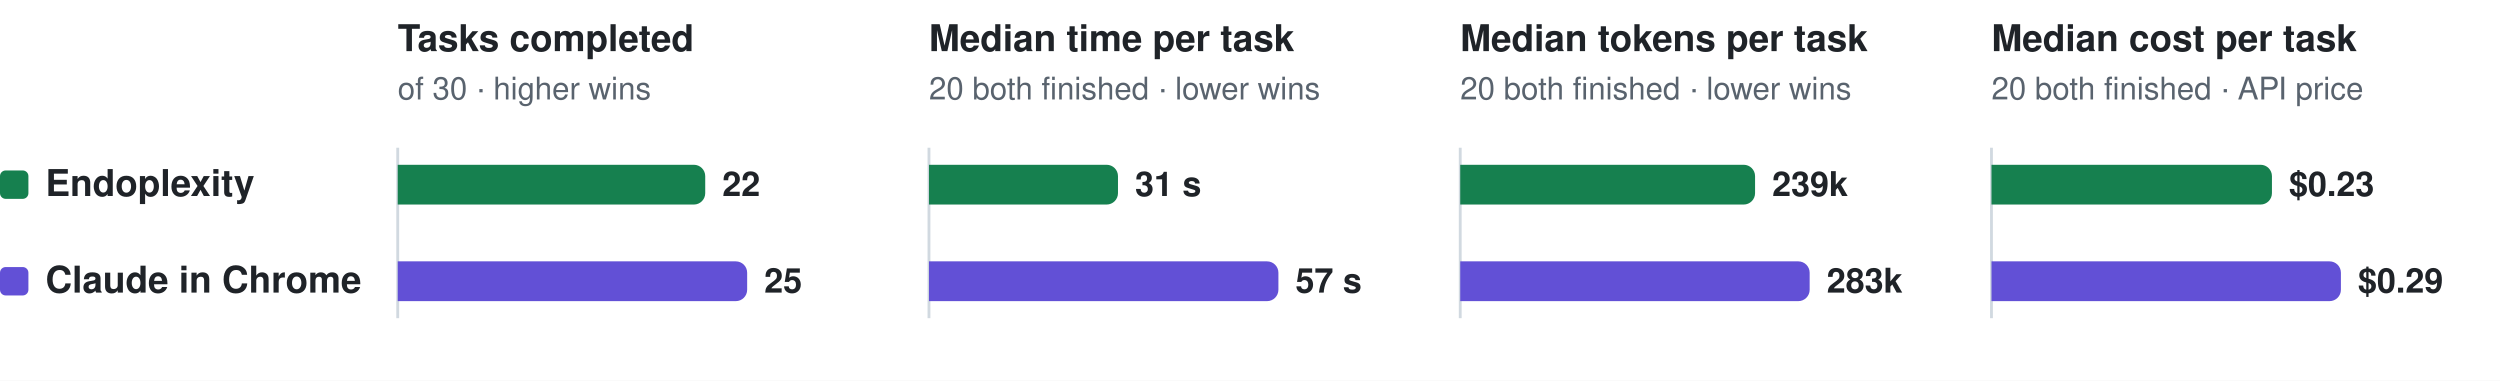
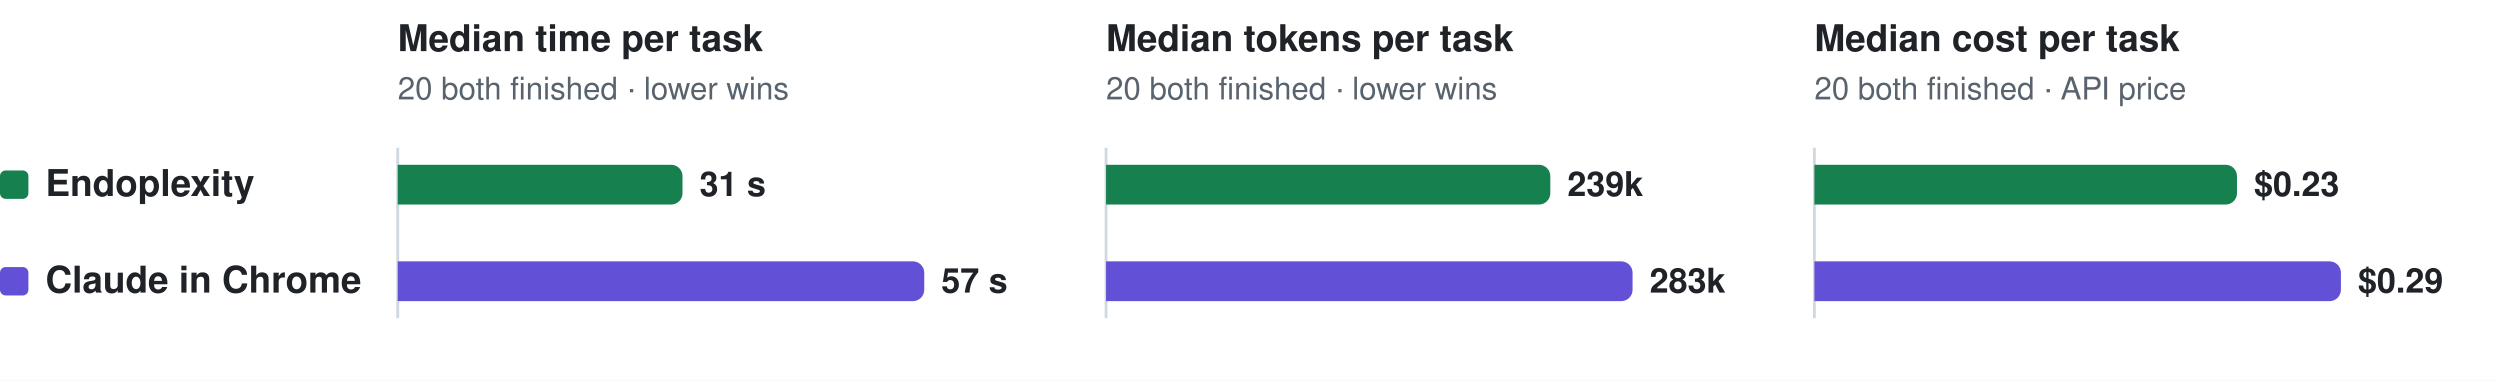
<svg xmlns="http://www.w3.org/2000/svg" width="880" height="134" viewBox="0 0 880 134" font-family="-apple-system,BlinkMacSystemFont,'Segoe UI',Helvetica,Arial,sans-serif" role="img" aria-label="Endoplexity against Claude in Chrome on 30 Online-Mind2Web tasks, same CLI and model">
  <style>.bar{transform-box:fill-box;transform-origin:0 50%;animation:grow .9s cubic-bezier(.2,.8,.2,1) both}.val{animation:fade .4s ease-out both}@keyframes grow{from{transform:scaleX(0)}}@keyframes fade{from{opacity:0}}@media (prefers-reduced-motion:reduce){.bar,.val{animation:none}}</style>
  <rect width="880" height="134" fill="#ffffff" />
  <rect x="0" y="60" width="10" height="10" rx="2" fill="#16804f" />
  <text x="16" y="69" font-size="13" font-weight="600" fill="#1f2328">Endoplexity</text>
  <rect x="0" y="94" width="10" height="10" rx="2" fill="#6250d6" />
  <text x="16" y="103" font-size="13" font-weight="600" fill="#1f2328">Claude in Chrome</text>
-   <text x="140" y="18" font-size="13" font-weight="600" fill="#1f2328">Tasks completed</text>
-   <text x="140" y="35" font-size="11" fill="#59636e">of 30 · higher wins</text>
+   <text x="140" y="18" font-size="13" font-weight="600" fill="#1f2328">Median time per task</text>
+   <text x="140" y="35" font-size="11" fill="#59636e">20 both finished · lower wins</text>
  <line x1="140" y1="52" x2="140" y2="112" stroke="#d1d9e0" stroke-width="1" />
-   <path class="bar" style="animation-delay:0.00s" d="M140 58h104.24a4 4 0 0 1 4 4v6a4 4 0 0 1 -4 4h-104.24z" fill="#16804f" />
-   <text class="val" style="animation-delay:0.70s" x="254.24" y="69" font-size="12" font-weight="600" fill="#1f2328">22</text>
-   <path class="bar" style="animation-delay:0.08s" d="M140 92h119a4 4 0 0 1 4 4v6a4 4 0 0 1 -4 4h-119z" fill="#6250d6" />
-   <text class="val" style="animation-delay:0.78s" x="269" y="103" font-size="12" font-weight="600" fill="#1f2328">25</text>
-   <text x="327" y="18" font-size="13" font-weight="600" fill="#1f2328">Median time per task</text>
-   <text x="327" y="35" font-size="11" fill="#59636e">20 both finished · lower wins</text>
-   <line x1="327" y1="52" x2="327" y2="112" stroke="#d1d9e0" stroke-width="1" />
-   <path class="bar" style="animation-delay:0.15s" d="M327 58h62.53a4 4 0 0 1 4 4v6a4 4 0 0 1 -4 4h-62.53z" fill="#16804f" />
-   <text class="val" style="animation-delay:0.85s" x="399.53" y="69" font-size="12" font-weight="600" fill="#1f2328">31 s</text>
-   <path class="bar" style="animation-delay:0.23s" d="M327 92h119a4 4 0 0 1 4 4v6a4 4 0 0 1 -4 4h-119z" fill="#6250d6" />
-   <text class="val" style="animation-delay:0.93s" x="456" y="103" font-size="12" font-weight="600" fill="#1f2328">57 s</text>
-   <text x="514" y="18" font-size="13" font-weight="600" fill="#1f2328">Median tokens per task</text>
-   <text x="514" y="35" font-size="11" fill="#59636e">20 both finished · lower wins</text>
-   <line x1="514" y1="52" x2="514" y2="112" stroke="#d1d9e0" stroke-width="1" />
-   <path class="bar" style="animation-delay:0.30s" d="M514 58h99.784a4 4 0 0 1 4 4v6a4 4 0 0 1 -4 4h-99.784z" fill="#16804f" />
-   <text class="val" style="animation-delay:1.00s" x="623.784" y="69" font-size="12" font-weight="600" fill="#1f2328">239k</text>
-   <path class="bar" style="animation-delay:0.38s" d="M514 92h119a4 4 0 0 1 4 4v6a4 4 0 0 1 -4 4h-119z" fill="#6250d6" />
-   <text class="val" style="animation-delay:1.08s" x="643" y="103" font-size="12" font-weight="600" fill="#1f2328">283k</text>
-   <text x="701" y="18" font-size="13" font-weight="600" fill="#1f2328">Median cost per task</text>
-   <text x="701" y="35" font-size="11" fill="#59636e">20 both finished · API price</text>
-   <line x1="701" y1="52" x2="701" y2="112" stroke="#d1d9e0" stroke-width="1" />
-   <path class="bar" style="animation-delay:0.45s" d="M701 58h94.723a4 4 0 0 1 4 4v6a4 4 0 0 1 -4 4h-94.723z" fill="#16804f" />
-   <text class="val" style="animation-delay:1.15s" x="805.723" y="69" font-size="12" font-weight="600" fill="#1f2328">$0.23</text>
-   <path class="bar" style="animation-delay:0.53s" d="M701 92h119a4 4 0 0 1 4 4v6a4 4 0 0 1 -4 4h-119z" fill="#6250d6" />
-   <text class="val" style="animation-delay:1.23s" x="830" y="103" font-size="12" font-weight="600" fill="#1f2328">$0.29</text>
+   <path class="bar" style="animation-delay:0.00s" d="M140 58h96.246a4 4 0 0 1 4 4v6a4 4 0 0 1 -4 4h-96.246z" fill="#16804f" />
+   <text class="val" style="animation-delay:0.70s" x="246.246" y="69" font-size="12" font-weight="600" fill="#1f2328">31 s</text>
+   <path class="bar" style="animation-delay:0.08s" d="M140 92h181.333a4 4 0 0 1 4 4v6a4 4 0 0 1 -4 4h-181.333z" fill="#6250d6" />
+   <text class="val" style="animation-delay:0.78s" x="331.333" y="103" font-size="12" font-weight="600" fill="#1f2328">57 s</text>
+   <text x="389.333" y="18" font-size="13" font-weight="600" fill="#1f2328">Median tokens per task</text>
+   <text x="389.333" y="35" font-size="11" fill="#59636e">20 both finished · lower wins</text>
+   <line x1="389.333" y1="52" x2="389.333" y2="112" stroke="#d1d9e0" stroke-width="1" />
+   <path class="bar" style="animation-delay:0.15s" d="M389.333 58h152.379a4 4 0 0 1 4 4v6a4 4 0 0 1 -4 4h-152.379z" fill="#16804f" />
+   <text class="val" style="animation-delay:0.85s" x="551.712" y="69" font-size="12" font-weight="600" fill="#1f2328">239k</text>
+   <path class="bar" style="animation-delay:0.23s" d="M389.333 92h181.333a4 4 0 0 1 4 4v6a4 4 0 0 1 -4 4h-181.333z" fill="#6250d6" />
+   <text class="val" style="animation-delay:0.93s" x="580.667" y="103" font-size="12" font-weight="600" fill="#1f2328">283k</text>
+   <text x="638.667" y="18" font-size="13" font-weight="600" fill="#1f2328">Median cost per task</text>
+   <text x="638.667" y="35" font-size="11" fill="#59636e">20 both finished · API price</text>
+   <line x1="638.667" y1="52" x2="638.667" y2="112" stroke="#d1d9e0" stroke-width="1" />
+   <path class="bar" style="animation-delay:0.30s" d="M638.667 58h144.753a4 4 0 0 1 4 4v6a4 4 0 0 1 -4 4h-144.753z" fill="#16804f" />
+   <text class="val" style="animation-delay:1.00s" x="793.42" y="69" font-size="12" font-weight="600" fill="#1f2328">$0.23</text>
+   <path class="bar" style="animation-delay:0.38s" d="M638.667 92h181.333a4 4 0 0 1 4 4v6a4 4 0 0 1 -4 4h-181.333z" fill="#6250d6" />
+   <text class="val" style="animation-delay:1.08s" x="830" y="103" font-size="12" font-weight="600" fill="#1f2328">$0.29</text>
</svg>
